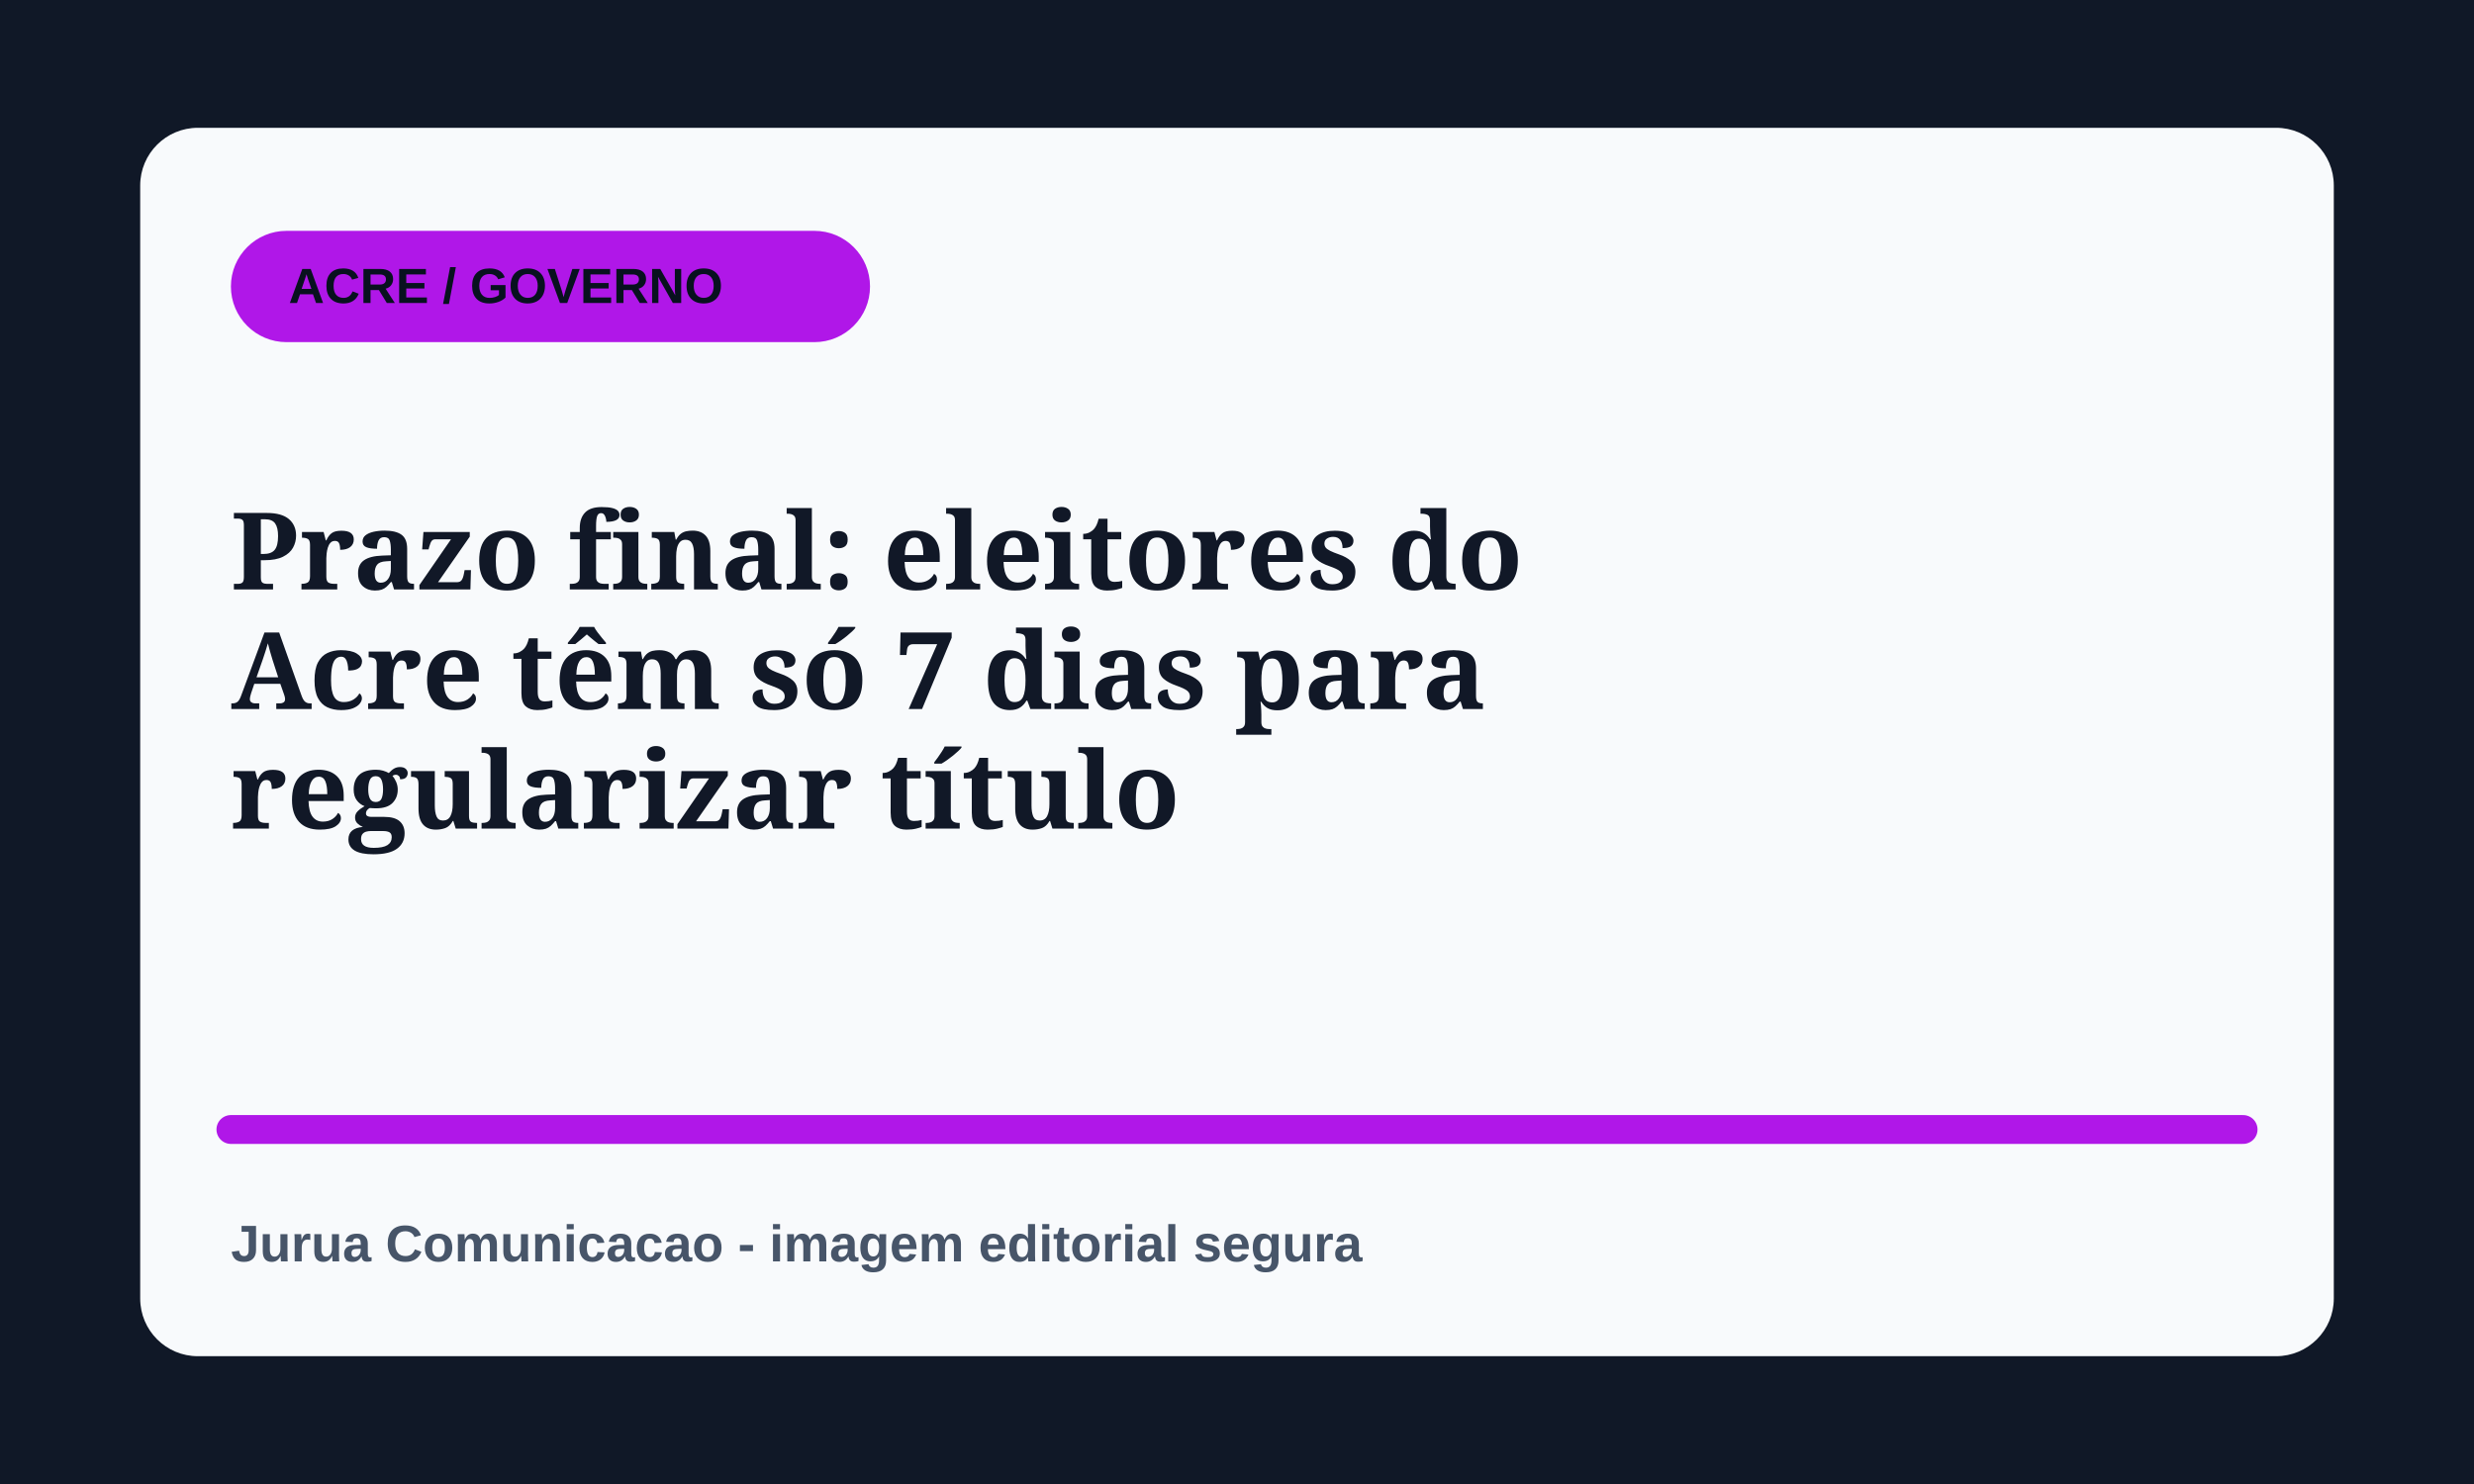
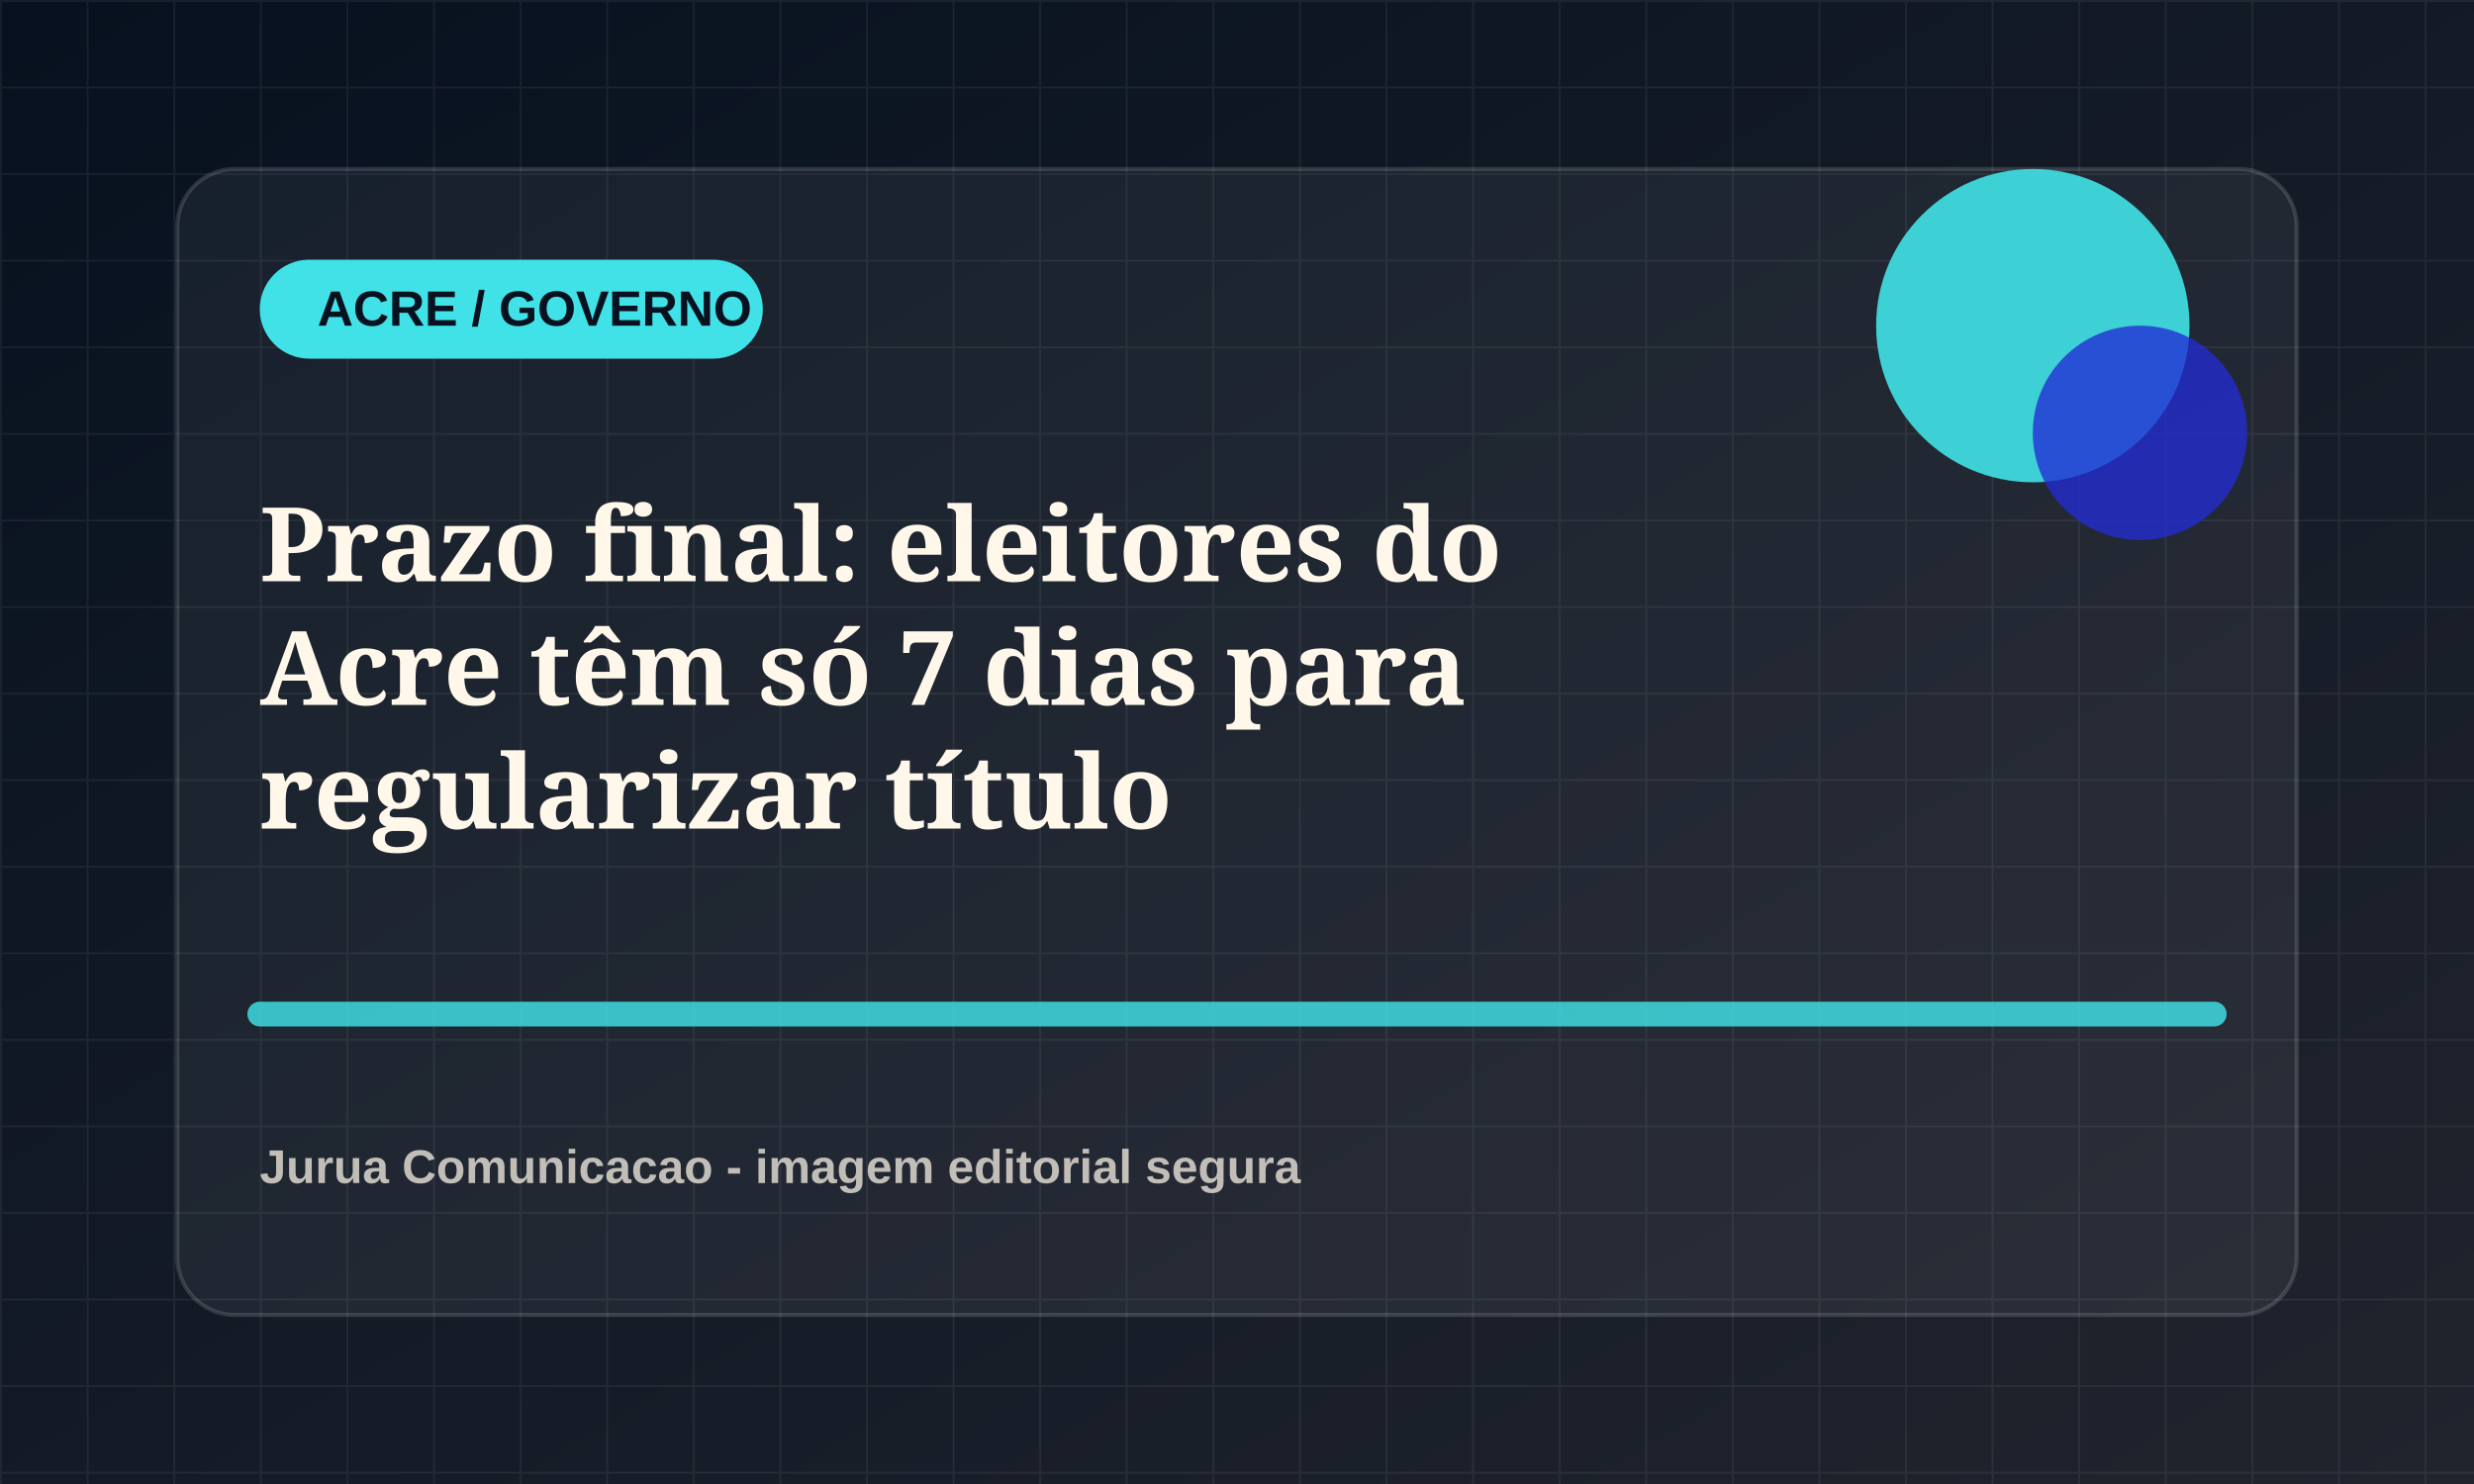
<svg xmlns="http://www.w3.org/2000/svg" viewBox="0 0 1200 720">
-   <rect width="1200" height="720" fill="#101827" />
-   <rect x="68" y="62" width="1064" height="596" rx="28" fill="#f8fafc" />
-   <rect x="112" y="112" width="310" height="54" rx="27" fill="hsl(284 82% 50%)" />
-   <text x="140" y="147" fill="#08111f" font-family="Arial, sans-serif" font-size="24" font-weight="800">ACRE / GOVERNO</text>
-   <text x="112" y="286" fill="#111827" font-family="Georgia, serif" font-size="52" font-weight="700">
-     <tspan x="112" dy="0">Prazo final: eleitores do</tspan>
-     <tspan x="112" dy="58">Acre têm só 7 dias para</tspan>
-     <tspan x="112" dy="58">regularizar título</tspan>
+   <defs>
+     <linearGradient id="bg" x1="0" x2="1" y1="0" y2="1">
+       <stop offset="0" stop-color="#07111f" />
+       <stop offset="1" stop-color="#20242d" />
+     </linearGradient>
+     <pattern id="grid" width="42" height="42" patternUnits="userSpaceOnUse">
+       <path d="M42 0H0v42" fill="none" stroke="rgba(255,255,255,.055)" stroke-width="2" />
+     </pattern>
+   </defs>
+   <rect width="1200" height="720" fill="url(#bg)" />
+   <rect width="1200" height="720" fill="url(#grid)" />
+   <rect x="86" y="82" width="1028" height="556" rx="28" fill="rgba(255,255,255,.055)" stroke="rgba(255,255,255,.14)" stroke-width="2" />
+   <rect x="126" y="126" width="244" height="48" rx="24" fill="hsl(182 78% 58%)" />
+   <text x="154" y="158" fill="#07111f" font-family="Arial, sans-serif" font-size="24" font-weight="800">ACRE / GOVERNO</text>
+   <circle cx="986" cy="158" r="76" fill="hsl(182 78% 58%)" opacity=".9" />
+   <circle cx="1038" cy="210" r="52" fill="hsl(237 72% 48%)" opacity=".78" />
+   <path d="M126 492h948" stroke="hsl(182 78% 58%)" stroke-width="12" stroke-linecap="round" opacity=".82" />
+   <text x="126" y="282" fill="#fff8ea" font-family="Georgia, serif" font-size="50" font-weight="700">
+     <tspan x="126" dy="0">Prazo final: eleitores do</tspan>
+     <tspan x="126" dy="60">Acre têm só 7 dias para</tspan>
+     <tspan x="126" dy="60">regularizar título</tspan>
  </text>
-   <path d="M112 548h976" stroke="hsl(284 82% 50%)" stroke-width="14" stroke-linecap="round" />
-   <text x="112" y="612" fill="#475569" font-family="Arial, sans-serif" font-size="25" font-weight="700">Jurua Comunicacao - imagem editorial segura</text>
+   <text x="126" y="574" fill="rgba(255,248,234,.72)" font-family="Arial, sans-serif" font-size="23" font-weight="700">Jurua Comunicacao - imagem editorial segura</text>
</svg>
